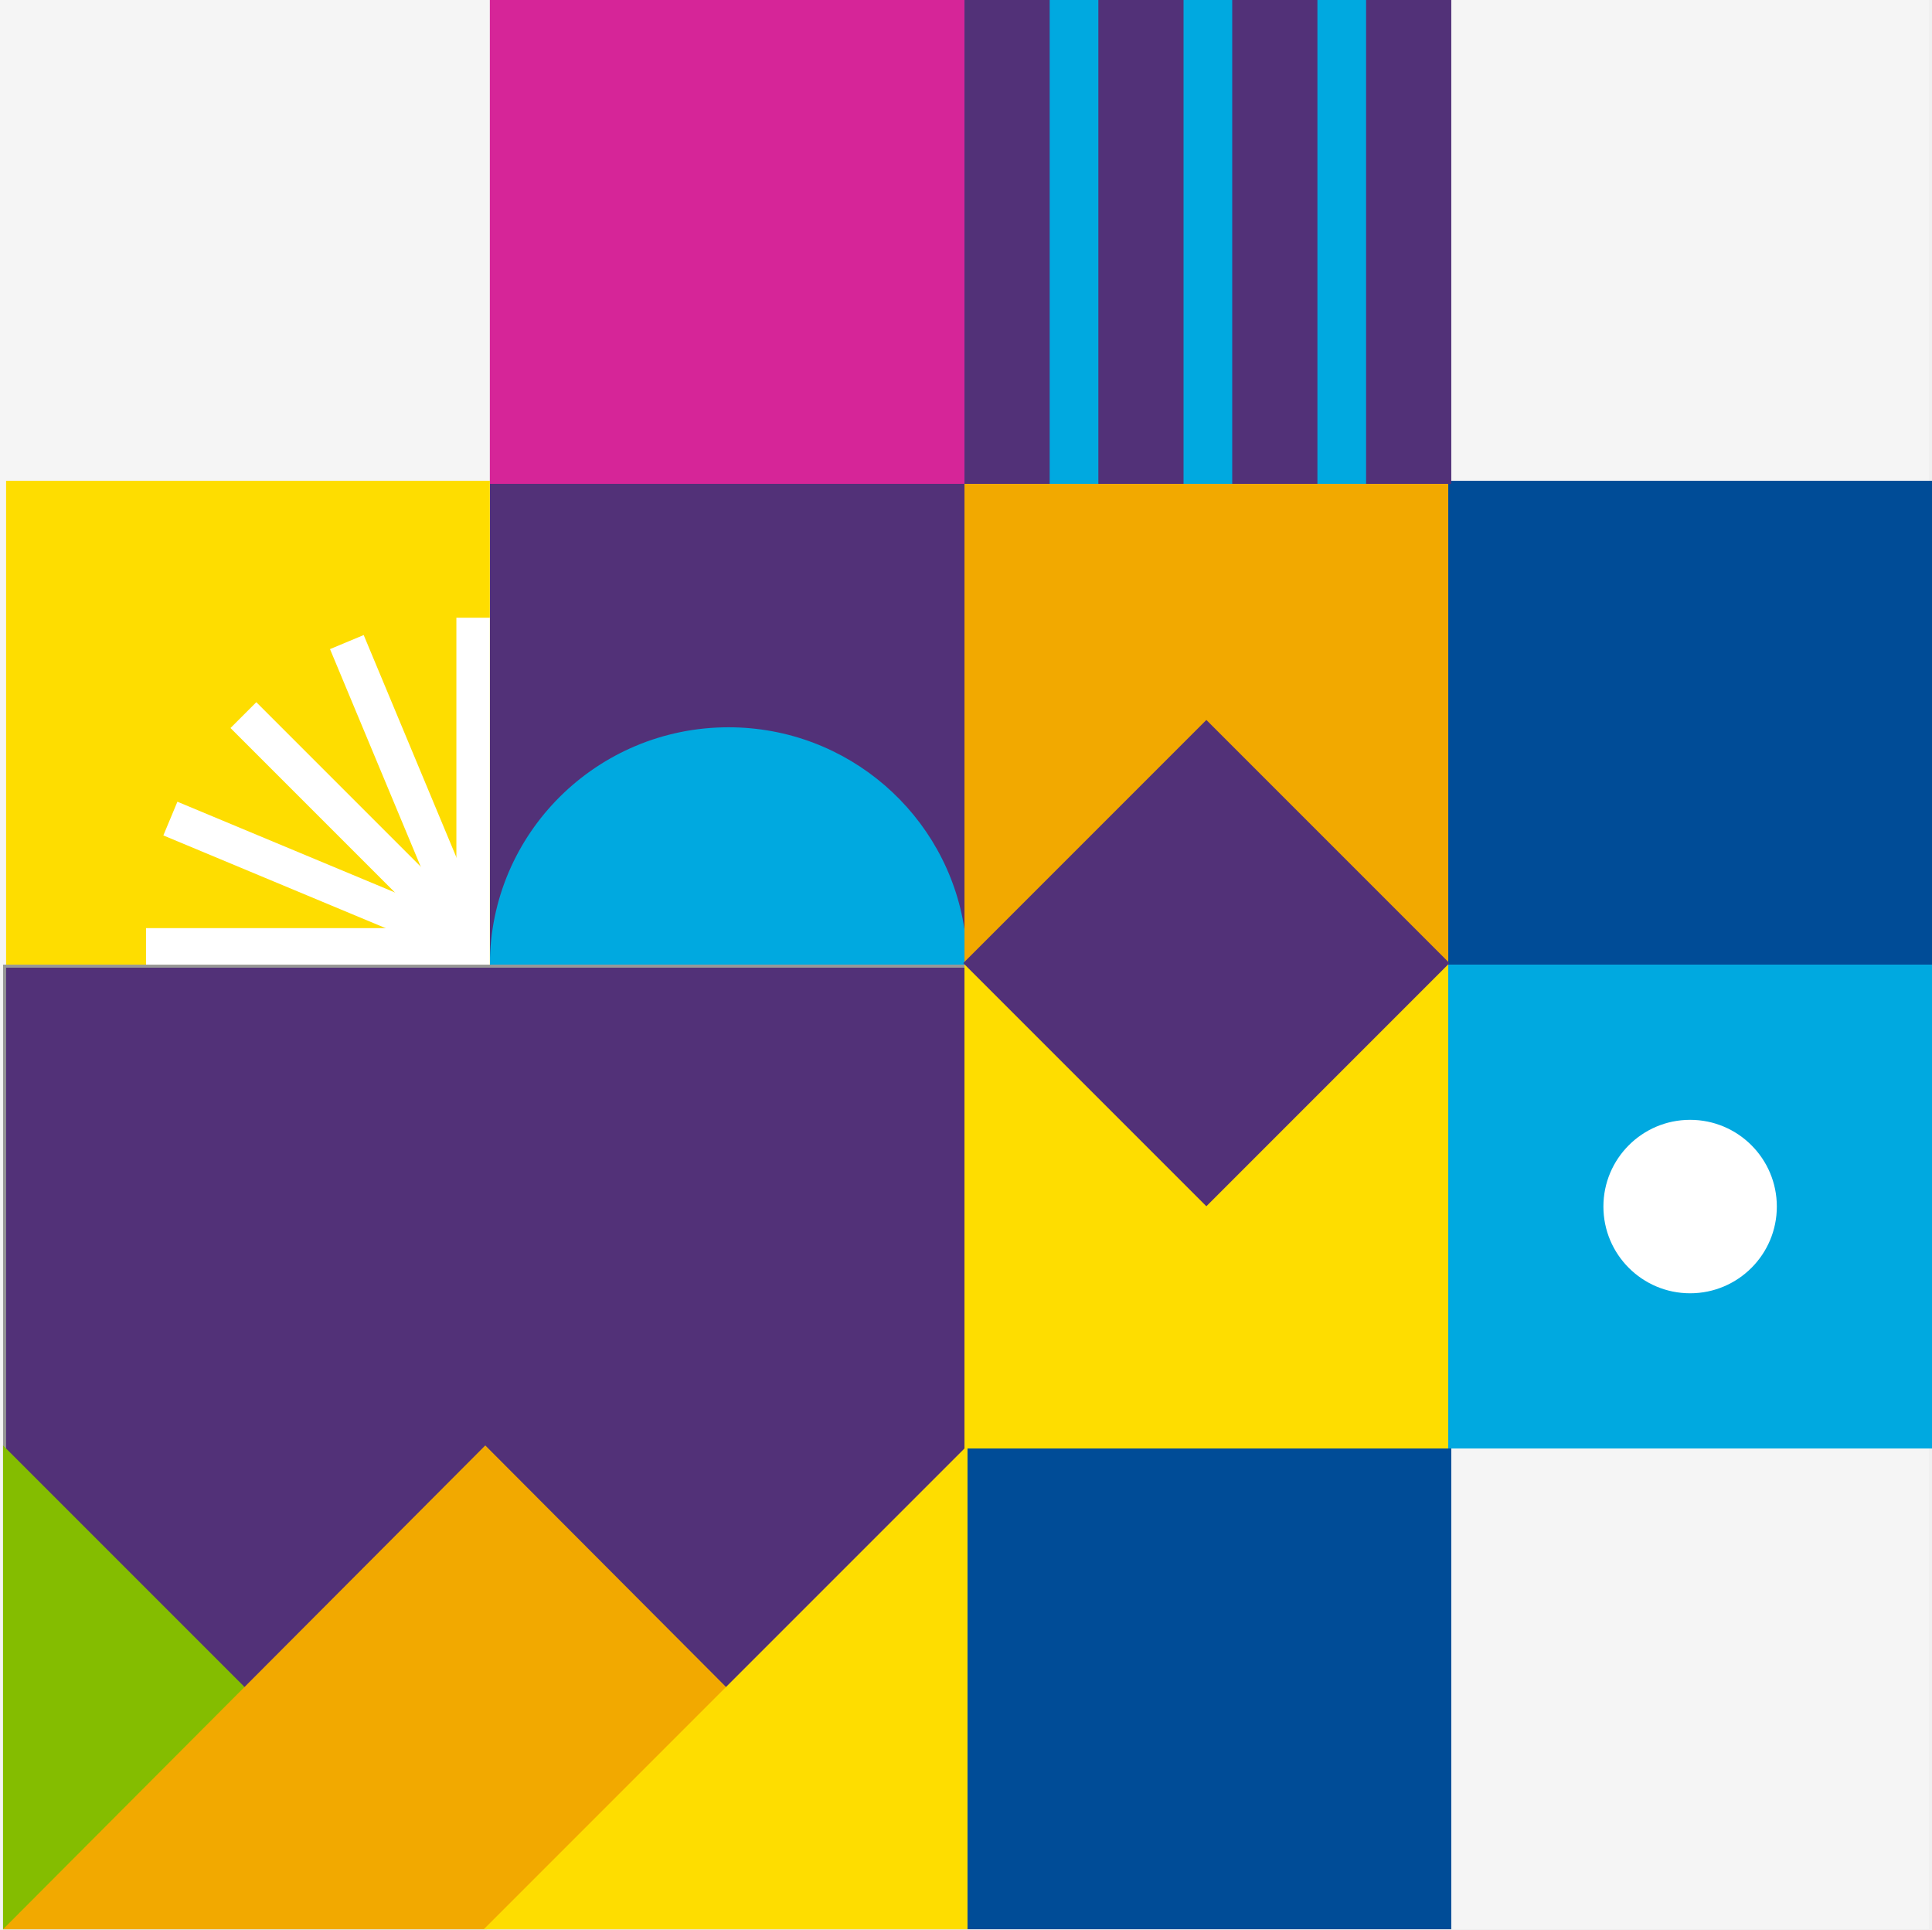
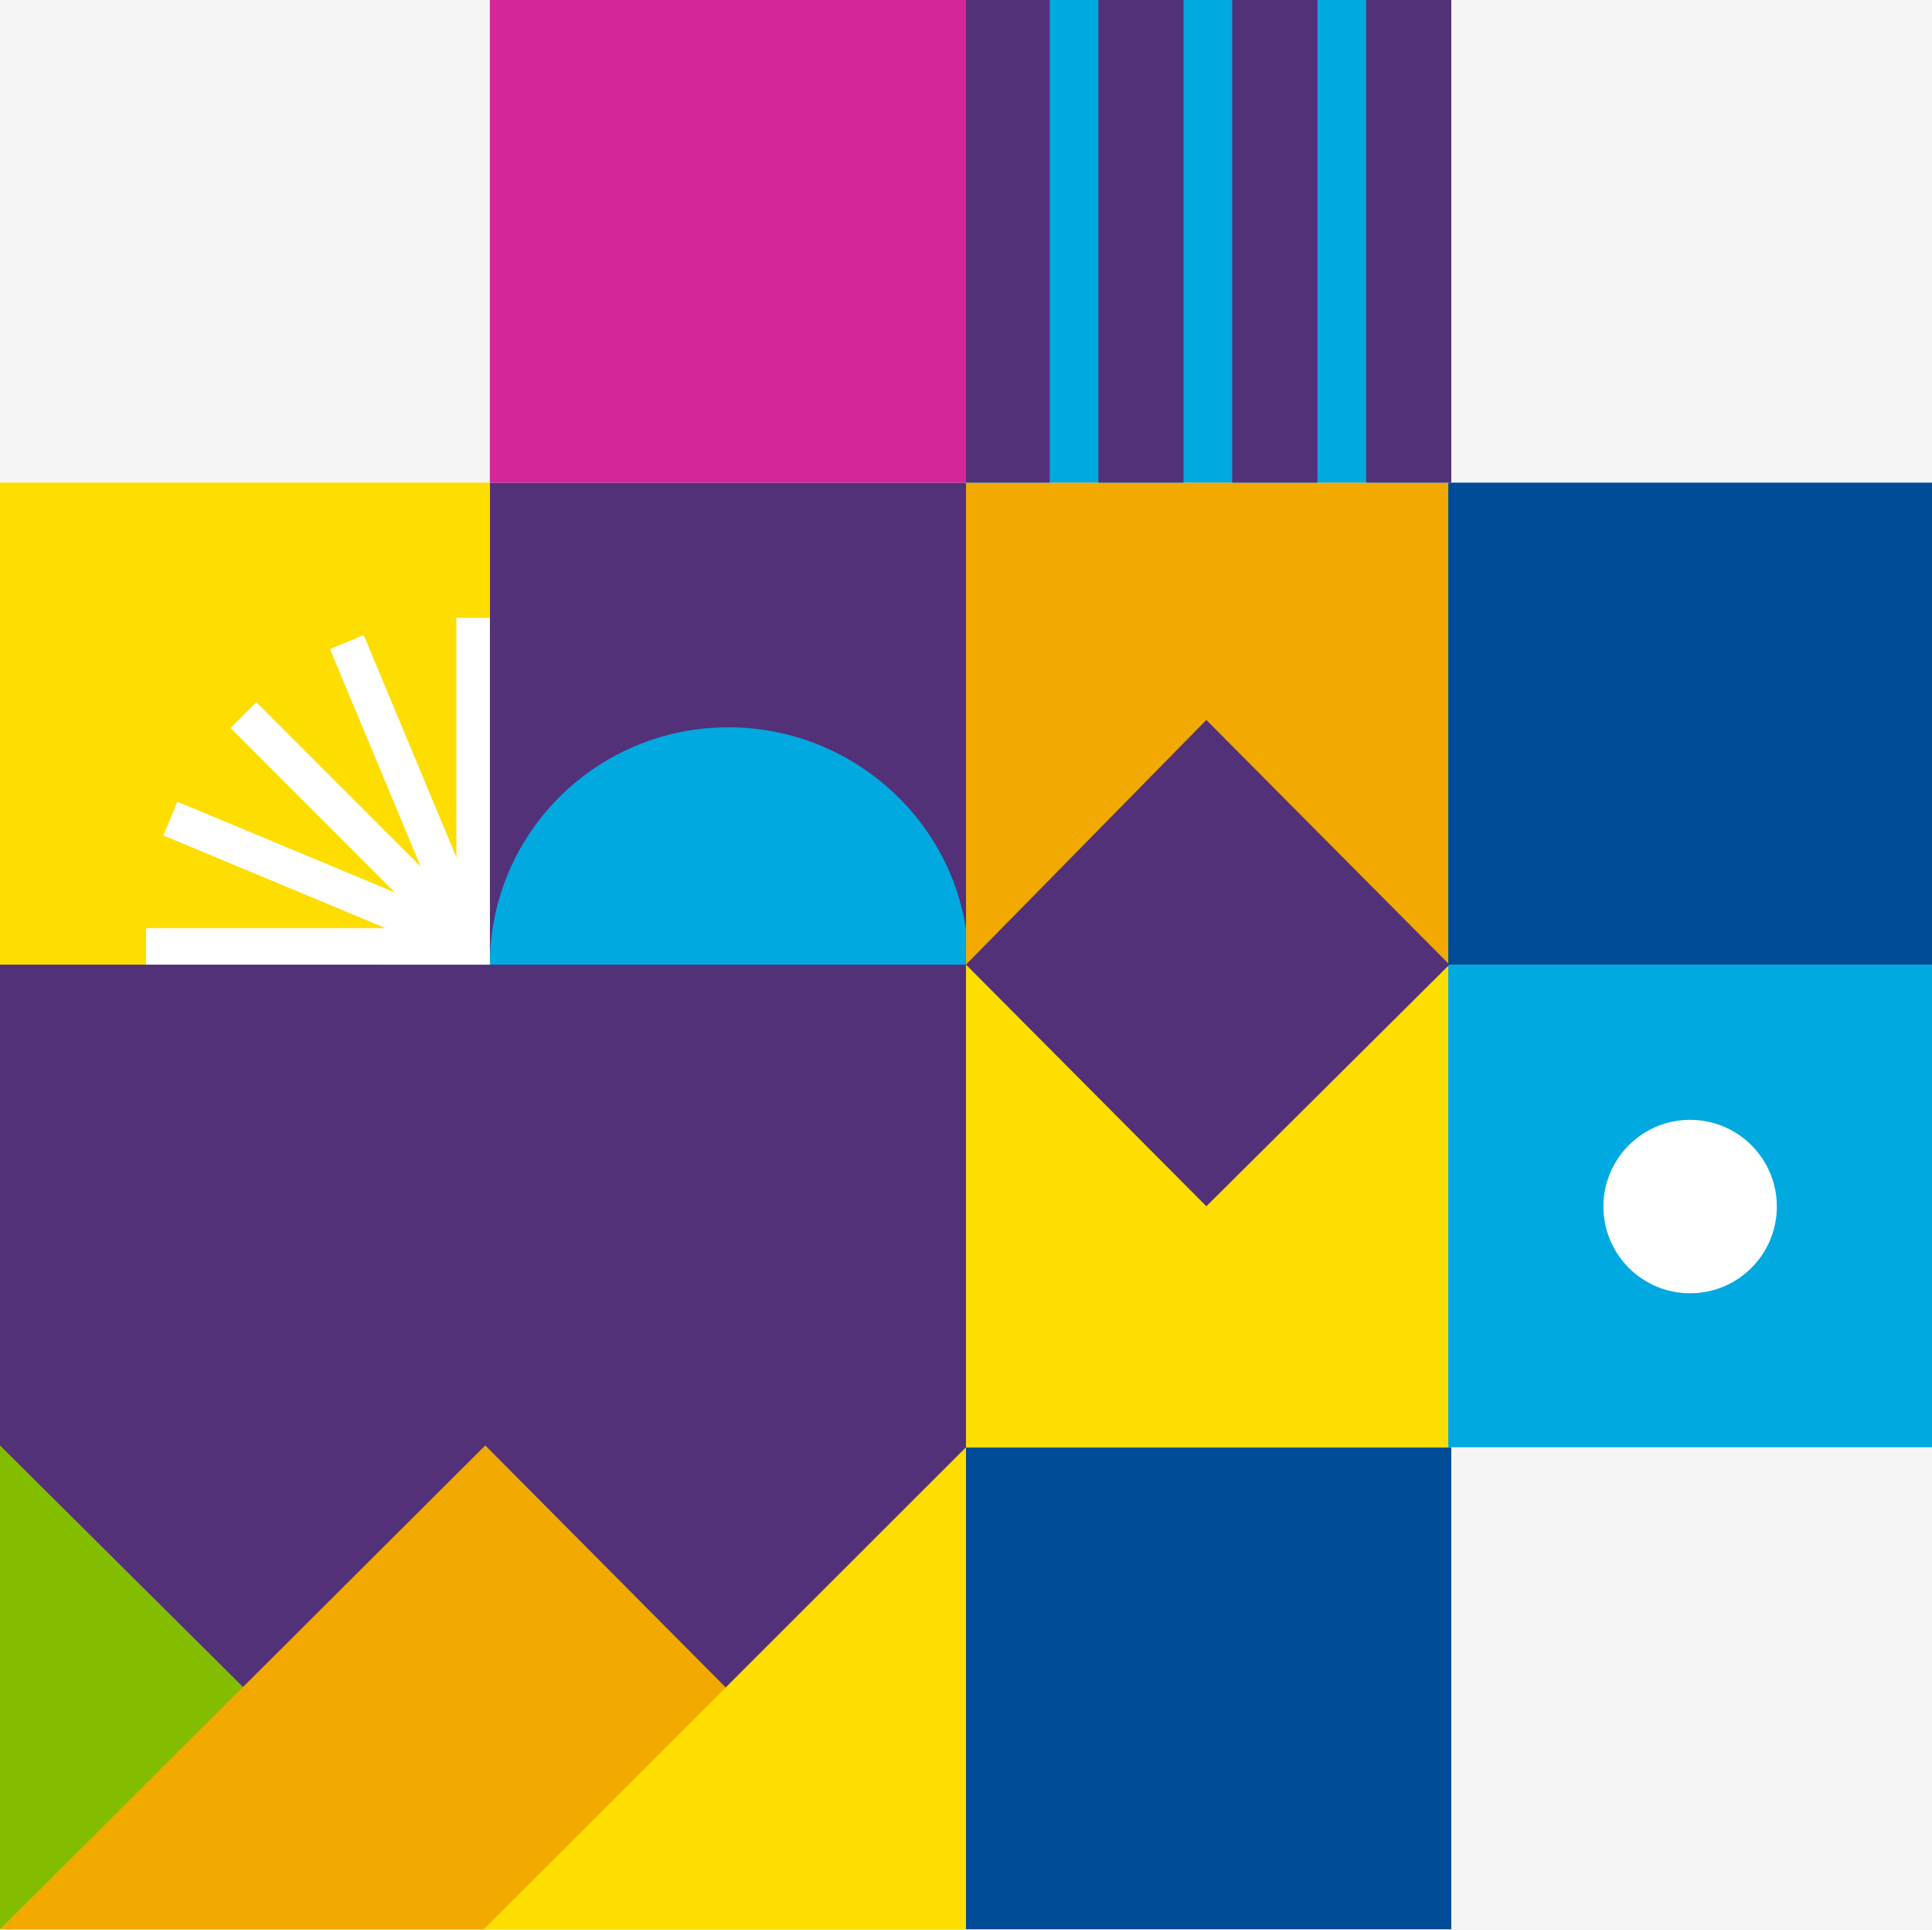
- <svg xmlns="http://www.w3.org/2000/svg" xmlns:xlink="http://www.w3.org/1999/xlink" viewBox="0 0 635 634">
-   <defs>
-     <rect id="a" width="159" height="159" x="0" y="0" />
-   </defs>
-   <g fill="none" fill-rule="evenodd">
-     <rect width="634" height="634" fill="#F5F5F5" />
-     <rect width="316" height="316" x="1.5" y="317.5" fill="#523178" stroke="#979797" />
-     <polygon fill="#84BD00" points="160 634 1 475 1 634" />
-     <polygon fill="#F2A900" points="1 634 159.5 475 318 634" />
-     <polygon fill="#FEDD00" points="159 634 318 475 318 634" />
-     <rect width="159" height="159" x="318" y="475" fill="#004C97" />
-     <rect width="159" height="159" x="476" y="158" fill="#004C97" />
-     <rect width="159" height="159" x="161" y="158" fill="#523178" />
-     <path fill="#00A9E0" d="M317 317v-11.587C311.337 267.825 278.77 239 239.439 239c-43.292 0-78.392 34.912-78.439 78h156z" />
-     <rect width="159" height="159" x="476" y="317" fill="#00A9E0" />
-     <circle cx="555.5" cy="396.5" r="28.5" fill="#FFF" />
-     <rect width="159" height="159" x="161" fill="#D62598" />
-     <rect width="159" height="159" x="317" y="158" fill="#F2A900" />
+ <svg xmlns="http://www.w3.org/2000/svg" version="1.1" id="Layer_1" x="0px" y="0px" viewBox="0 0 635 634" style="enable-background:new 0 0 635 634;" xml:space="preserve">
+   <style type="text/css">
+ 	.st0{fill-rule:evenodd;clip-rule:evenodd;fill:#F5F5F5;}
+ 	.st1{fill-rule:evenodd;clip-rule:evenodd;fill:#523178;}
+ 	.st2{fill-rule:evenodd;clip-rule:evenodd;fill:#84BD00;}
+ 	.st3{fill-rule:evenodd;clip-rule:evenodd;fill:#F2A900;}
+ 	.st4{fill-rule:evenodd;clip-rule:evenodd;fill:#FEDD00;}
+ 	.st5{fill-rule:evenodd;clip-rule:evenodd;fill:#004C97;}
+ 	.st6{fill-rule:evenodd;clip-rule:evenodd;fill:#00A9E0;}
+ 	.st7{fill-rule:evenodd;clip-rule:evenodd;fill:#FFFFFF;}
+ 	.st8{fill-rule:evenodd;clip-rule:evenodd;fill:#D62598;}
+ 	.st9{filter:url(#Adobe_OpacityMaskFilter);}
+ 	.st10{mask:url(#b_1_);}
+ 	.st11{fill:none;stroke:#FFFFFF;stroke-width:12;}
+ </style>
+   <g>
+     <rect class="st0" width="635" height="634" />
+     <rect y="317" class="st1" width="317.5" height="317" />
+     <polygon class="st2" points="160,634 0,475 0,634  " />
+     <polygon class="st3" points="0,634 159.5,475 317.5,634  " />
+     <polygon class="st4" points="159,634 317.5,475.6 317.5,634  " />
+     <rect x="317.5" y="475.6" class="st5" width="159.5" height="158.4" />
+     <rect x="476" y="158.6" class="st5" width="159" height="158.4" />
+     <rect x="161" y="158.6" class="st1" width="156.5" height="158.4" />
+     <path class="st6" d="M317.5,317v-11.6c-5.7-37.6-38.8-66.4-78.1-66.4c-43.3,0-78.4,34.9-78.4,78H317.5z" />
+     <rect x="476" y="317" class="st6" width="159" height="158.6" />
+     <circle class="st7" cx="555.5" cy="396.5" r="28.5" />
+     <rect x="161" class="st8" width="156.5" height="158.6" />
+     <rect x="317.5" y="158.6" class="st3" width="158.5" height="158.4" />
    <g transform="translate(2 158)">
-       <mask id="b" fill="#fff">
-         <use xlink:href="#a" />
+       <g>
+         <rect id="a_1_" x="-2" y="0.6" class="st4" width="161" height="158.4" />
+       </g>
+       <defs>
+         <filter id="Adobe_OpacityMaskFilter" filterUnits="userSpaceOnUse" x="46" y="45" width="215" height="215">
+           <feColorMatrix type="matrix" values="1 0 0 0 0  0 1 0 0 0  0 0 1 0 0  0 0 0 1 0" />
+         </filter>
+       </defs>
+       <mask maskUnits="userSpaceOnUse" x="46" y="45" width="215" height="215" id="b_1_">
+         <g class="st9">
+           <rect id="a_2_" class="st7" width="159" height="159" />
+         </g>
      </mask>
-       <use fill="#FEDD00" xlink:href="#a" />
-       <g stroke="#FFF" stroke-width="12" mask="url(#b)">
+       <g class="st10">
        <g transform="translate(46 45)">
-           <line x1="108" x2="108" y2="215" />
-           <line x1="66" x2="149" y1="8" y2="207" />
-           <line x1="32" x2="184" y1="32" y2="184" />
-           <line x1="8" x2="207" y1="66" y2="149" />
-           <line x2="215" y1="108" y2="108" />
-           <line x1="8" x2="207" y1="149" y2="66" />
-           <line x1="32" x2="184" y1="183" y2="31" />
-           <line x1="66" x2="149" y1="207" y2="8" />
+           <line class="st11" x1="108" y1="0" x2="108" y2="215" />
+           <line class="st11" x1="66" y1="8" x2="149" y2="207" />
+           <line class="st11" x1="32" y1="32" x2="184" y2="184" />
+           <line class="st11" x1="8" y1="66" x2="207" y2="149" />
+           <line class="st11" x1="0" y1="108" x2="215" y2="108" />
+           <line class="st11" x1="8" y1="149" x2="207" y2="66" />
+           <line class="st11" x1="32" y1="183" x2="184" y2="31" />
+           <line class="st11" x1="66" y1="207" x2="149" y2="8" />
        </g>
      </g>
    </g>
-     <rect width="159" height="159" x="317" y="317" fill="#FEDD00" />
-     <rect width="113" height="113" x="340" y="260" fill="#523178" transform="rotate(45 396.5 316.5)" />
-     <rect width="159" height="159" x="317" fill="#00A9E0" />
-     <rect width="28" height="159" x="317" fill="#523178" />
-     <rect width="28" height="159" x="361" fill="#523178" />
-     <rect width="28" height="159" x="405" fill="#523178" />
-     <rect width="28" height="159" x="449" fill="#523178" />
+     <rect x="317.5" y="317" class="st4" width="158.5" height="158.6" />
+     <polygon class="st1" points="396.5,236.6 476.4,317 396.5,396.4 317.5,317  " />
+     <rect x="317.5" class="st6" width="158.5" height="158.6" />
+     <rect x="317.5" class="st1" width="27.5" height="158.6" />
+     <rect x="361" class="st1" width="28" height="158.6" />
+     <rect x="405" class="st1" width="28" height="158.6" />
+     <rect x="449" class="st1" width="28" height="158.6" />
  </g>
</svg>
